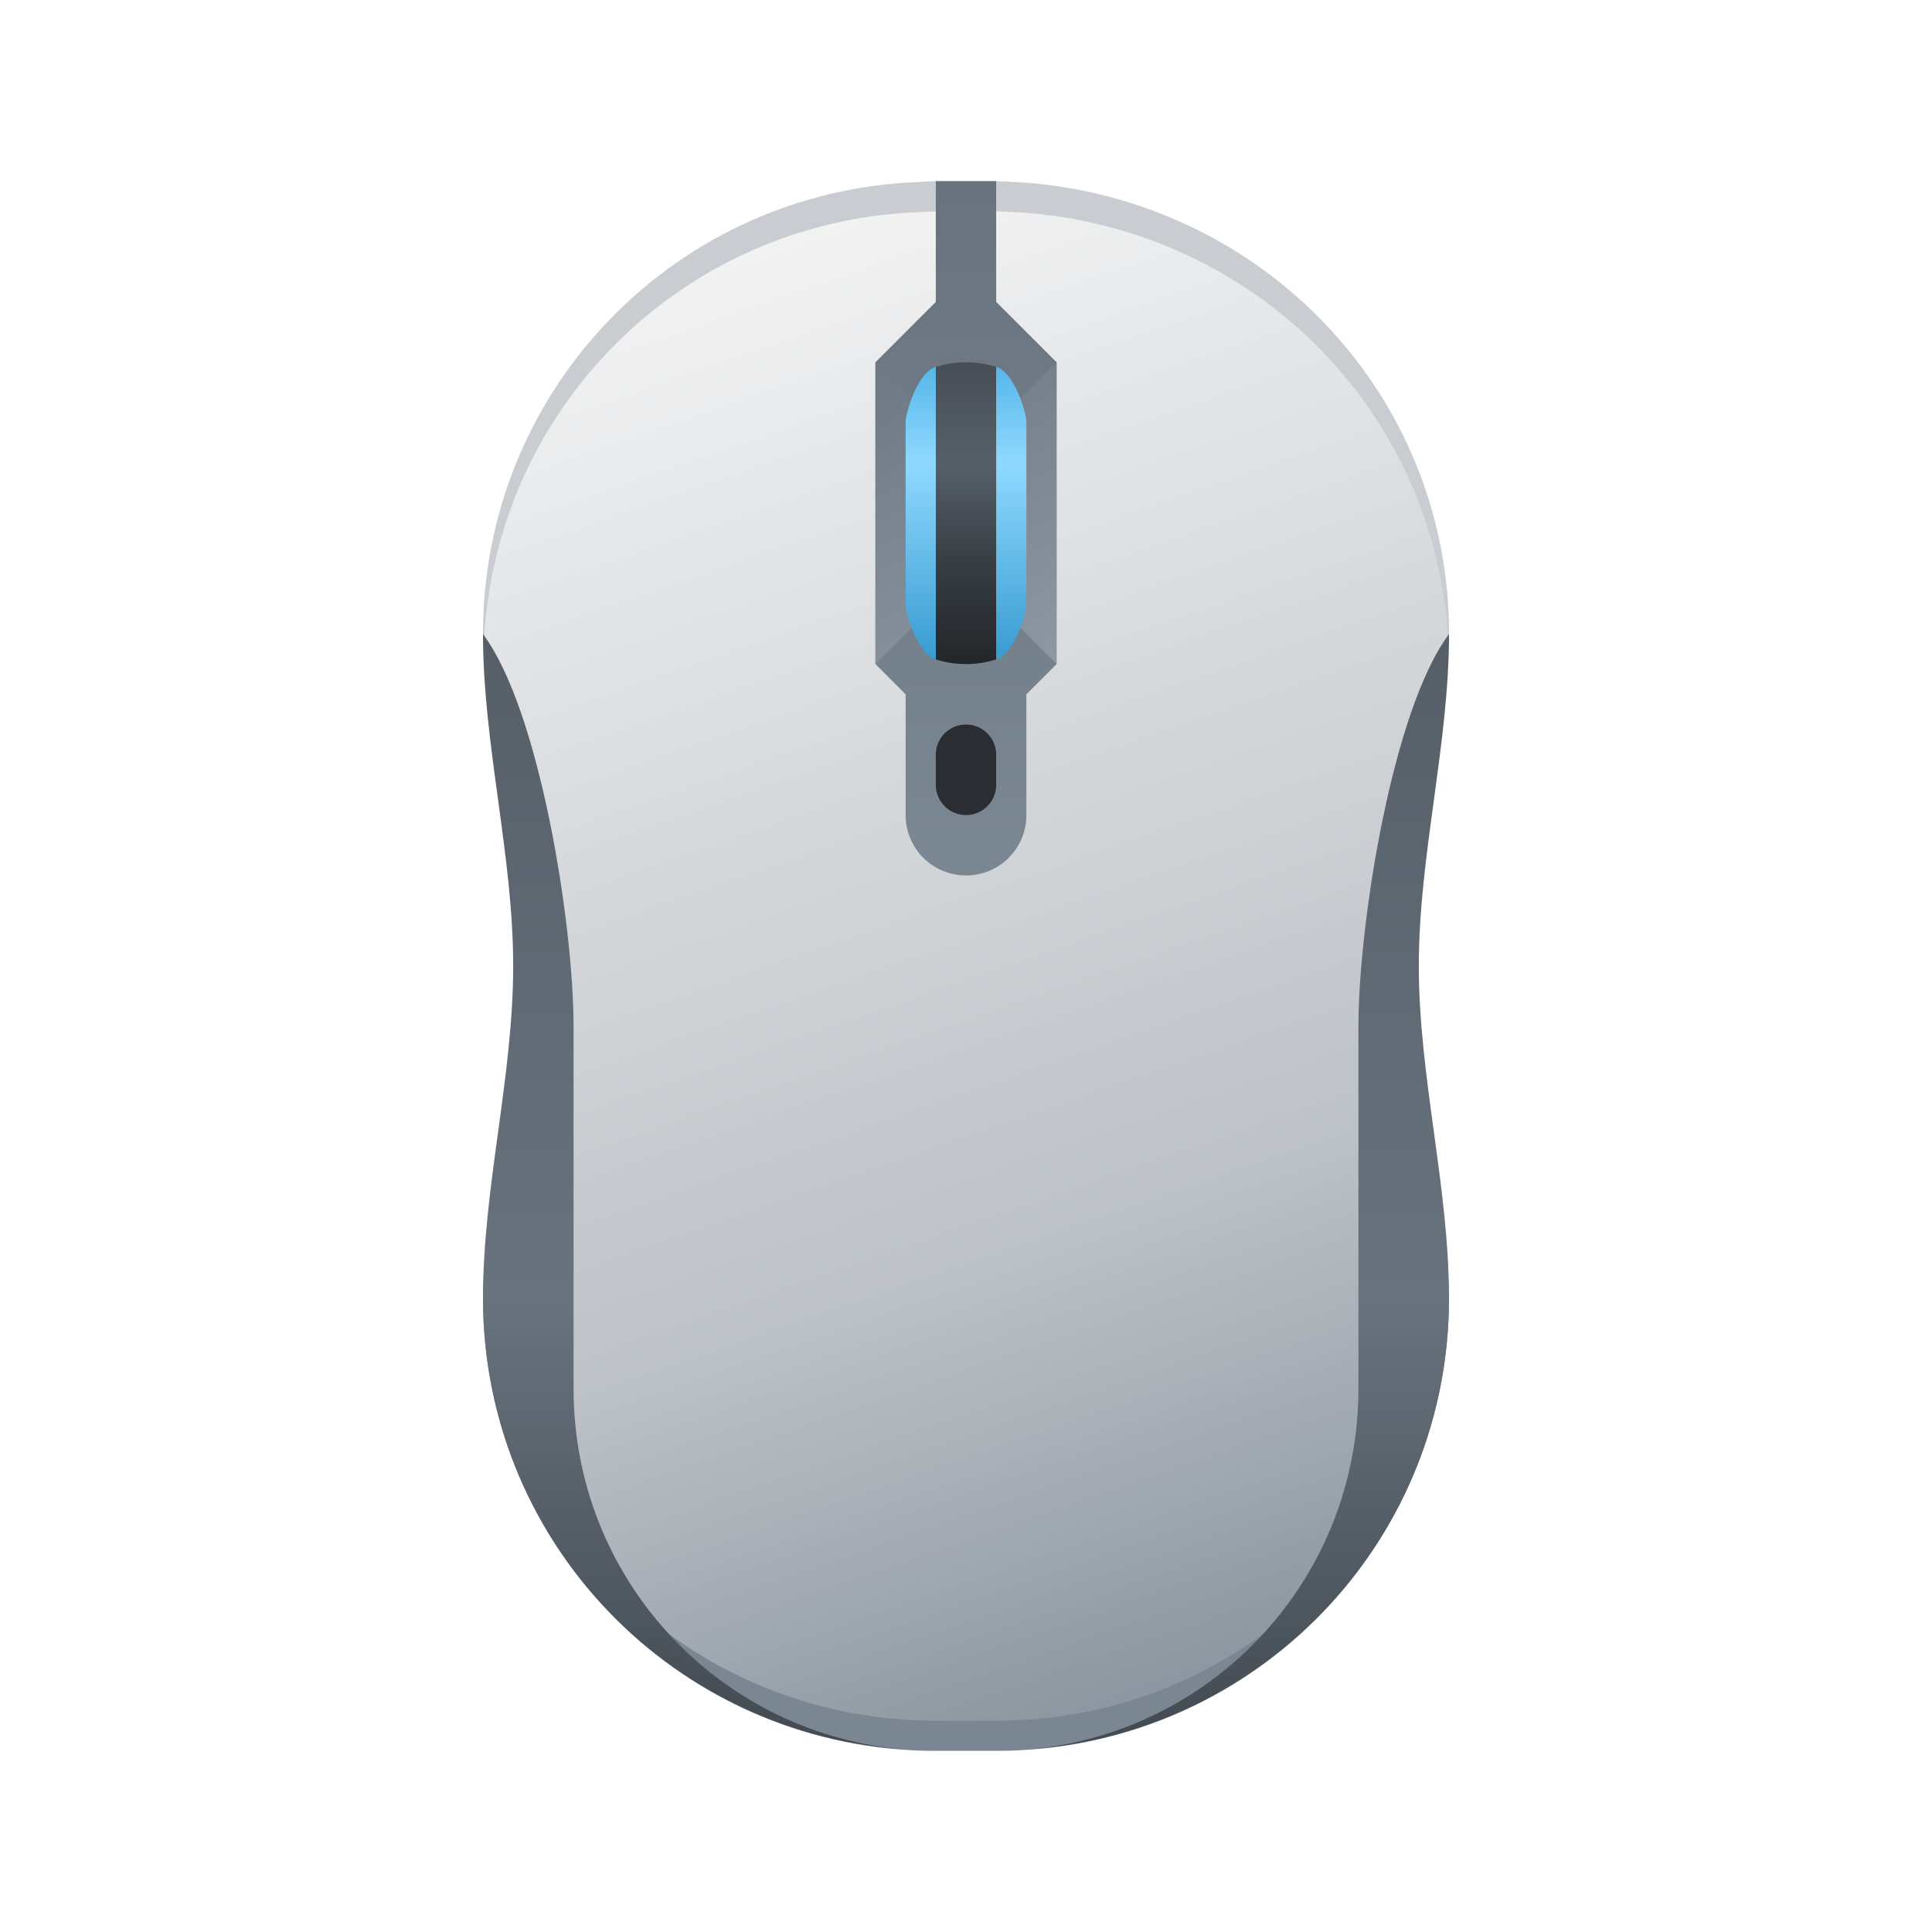
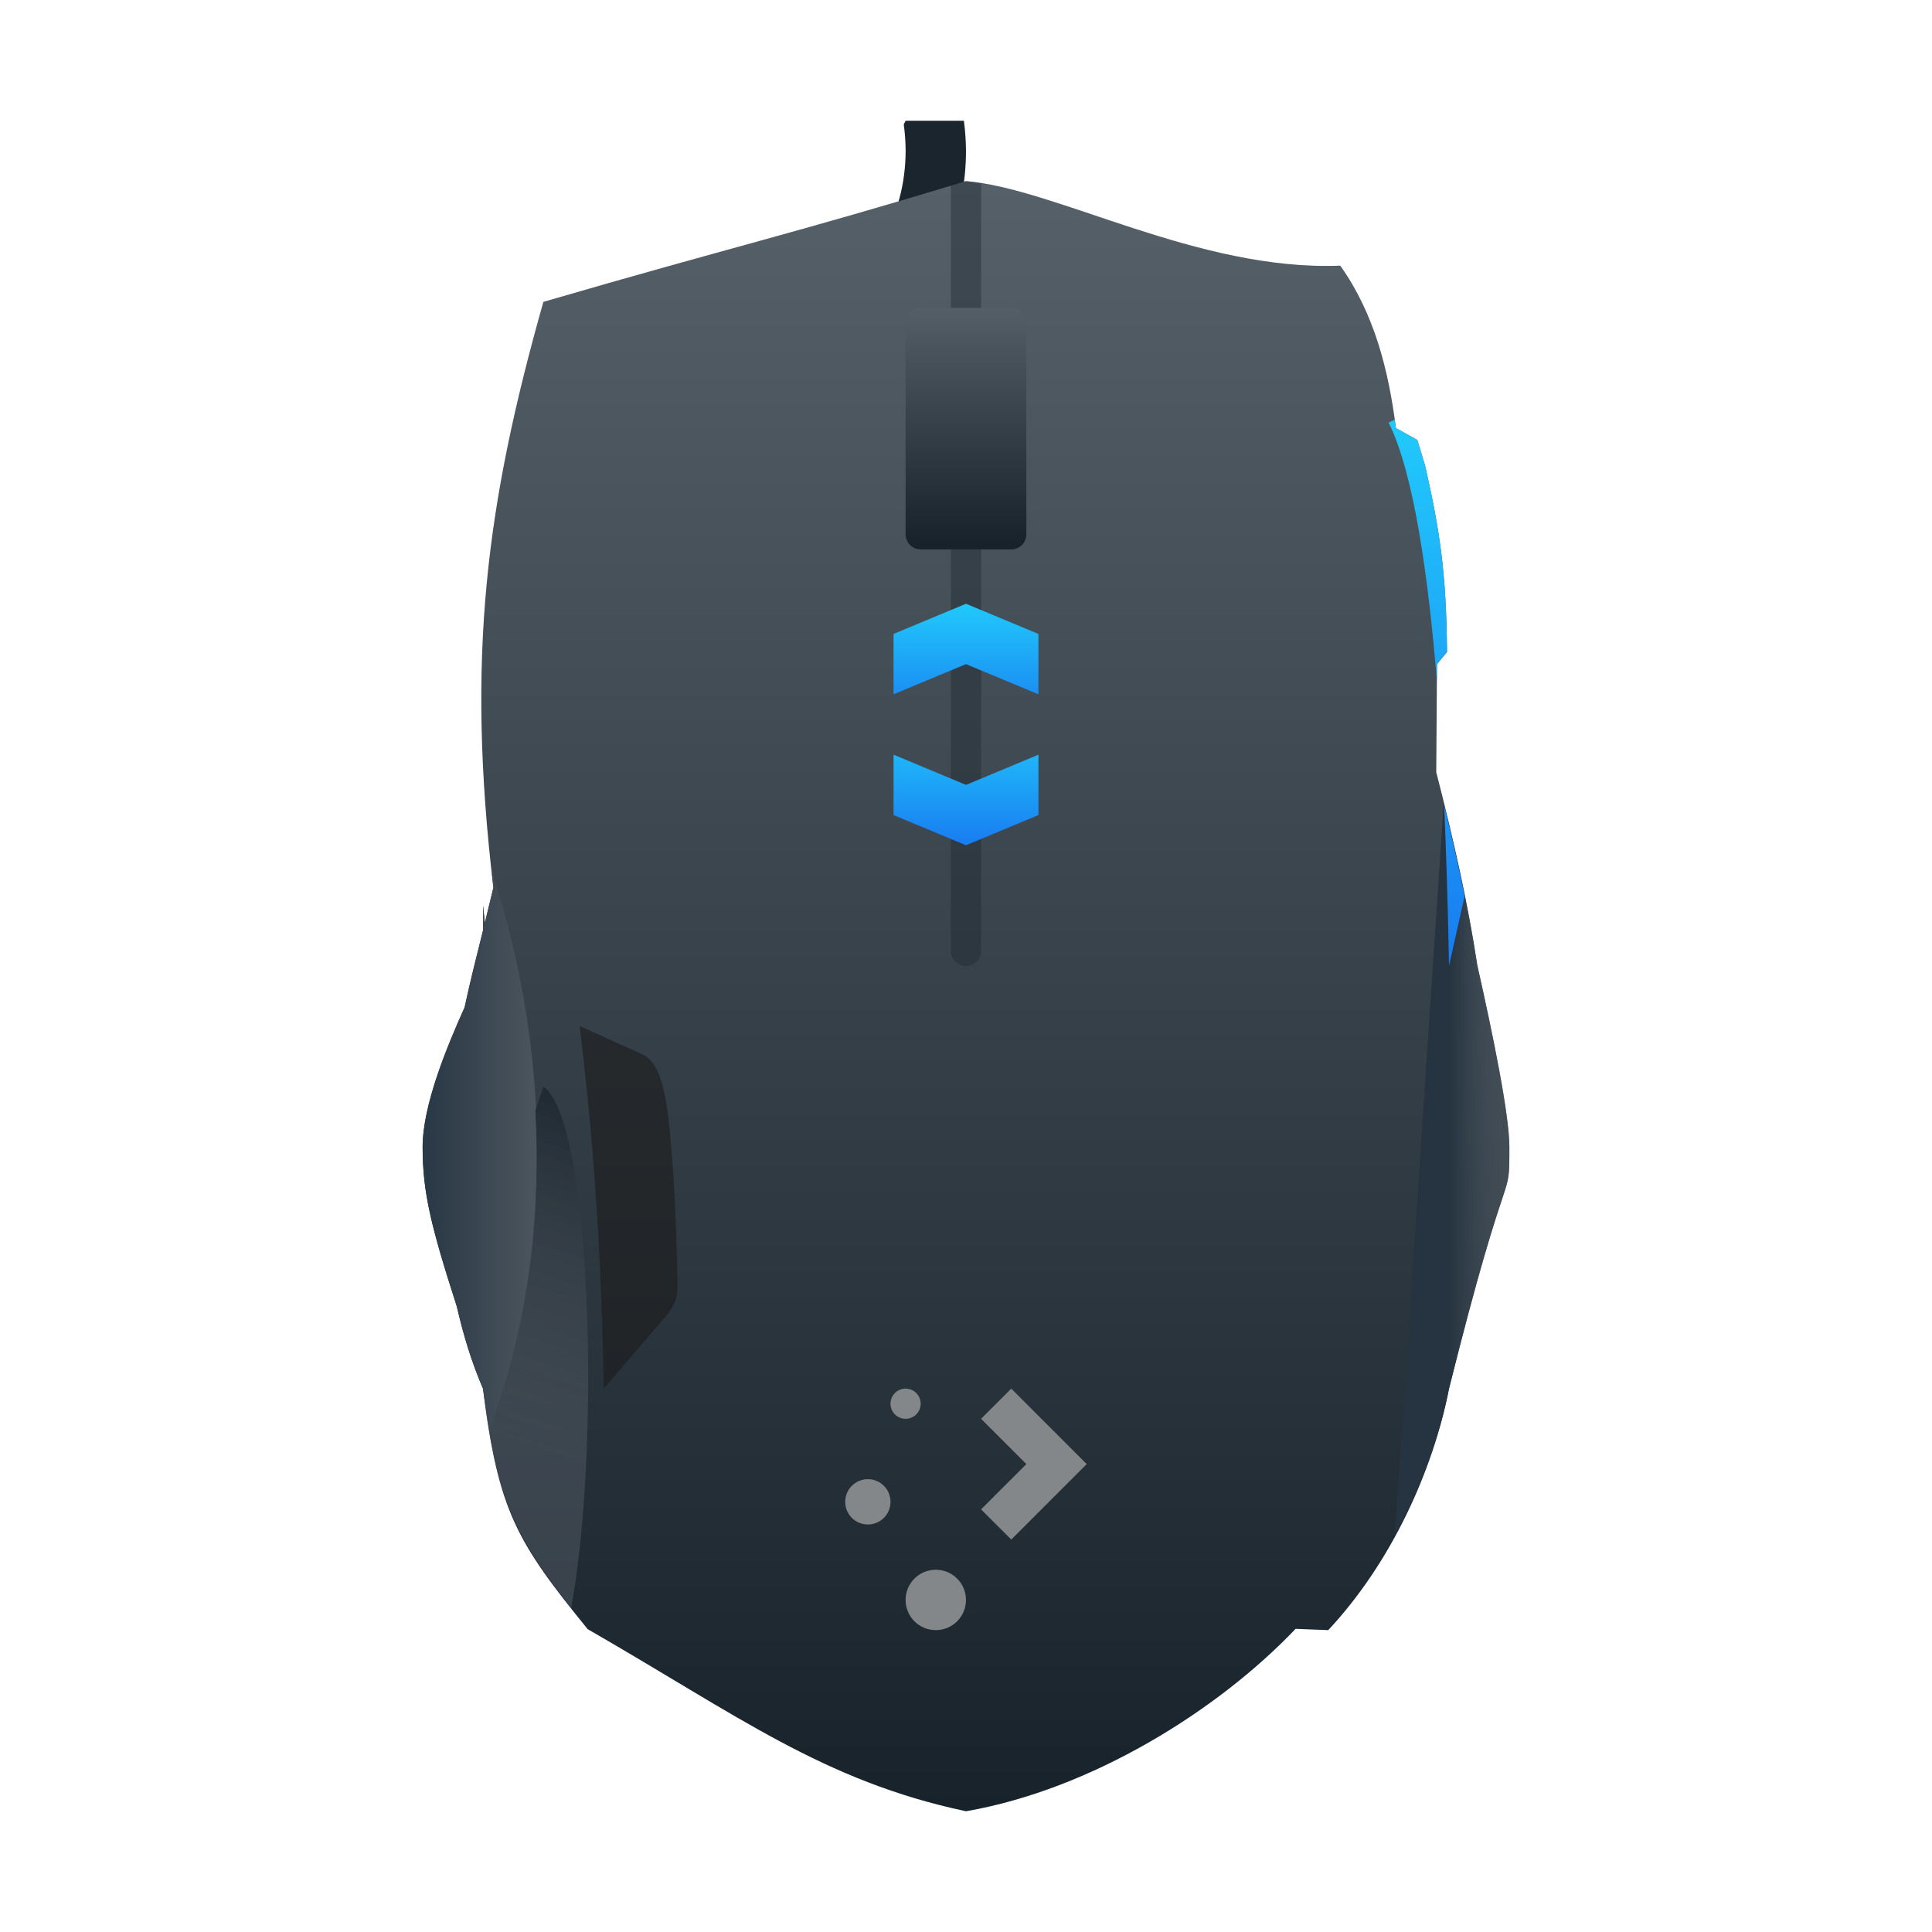
- <svg xmlns="http://www.w3.org/2000/svg" viewBox="0 0 64 64">
-   <linearGradient id="a" gradientUnits="userSpaceOnUse" x1="41" x2="23" y1="58" y2="6">
-     <stop offset="0" stop-color="#848f9a" />
-     <stop offset=".333" stop-color="#bdc2c7" />
-     <stop offset="1" stop-color="#f6f6f6" />
-   </linearGradient>
-   <linearGradient id="b" gradientTransform="matrix(-1 0 0 1 -25 0)" gradientUnits="userSpaceOnUse" x1="-55" x2="-55" y1="12" y2="22">
-     <stop offset="0" stop-color="#54b5e8" />
-     <stop offset=".333" stop-color="#8fd9ff" />
-     <stop offset="1" stop-color="#369acf" />
-   </linearGradient>
-   <linearGradient id="c" gradientTransform="matrix(-1 0 0 1 -25 0)" gradientUnits="userSpaceOnUse" x1="-60" x2="-54" y1="22" y2="12">
-     <stop offset="0" stop-color="#8e98a2" />
-     <stop offset="1" stop-color="#6c7884" />
-   </linearGradient>
-   <linearGradient id="d" gradientUnits="userSpaceOnUse" x1="32" x2="32" y1="6" y2="28">
-     <stop offset="0" stop-color="#68737e" />
-     <stop offset="1" stop-color="#7a8692" />
-   </linearGradient>
-   <linearGradient id="e" gradientTransform="matrix(-1 0 0 1 -25 0)" gradientUnits="userSpaceOnUse" x1="-55" x2="-55" y1="22" y2="12">
-     <stop offset="0" stop-color="#232629" />
-     <stop offset=".333" stop-color="#373d43" />
-     <stop offset=".667" stop-color="#565f68" />
-     <stop offset="1" stop-color="#474e55" />
-   </linearGradient>
-   <linearGradient id="f" gradientUnits="userSpaceOnUse" x1="21.006" x2="21" y1="21.006" y2="58">
-     <stop offset="0" stop-color="#565f68" />
-     <stop offset=".595" stop-color="#68737e" />
-     <stop offset="1" stop-color="#424950" />
-   </linearGradient>
-   <path d="m31 6.5s-.81.038-1 .051c-7.838.514-14 6.477-14 14.45 0 0 2 7.333 2 11s-1 7.318-1 11c0 8.31 5.69 14.5 14 14.5h2c8.31 0 14-6.19 14-14.5 0-3.682-1-7.333-1-11s2-7.318 2-11c0-7.972-6.17-13.826-14-14.45-.221-.018-1-.051-1-.051v5.5h-2z" fill="url(#a)" fill-rule="evenodd" />
-   <path d="m31 6s-.81.038-1 .051c-7.838.514-14 6.977-14 14.949 0 .201.014.402.02.604.202-7.787 6.274-14.048 13.98-14.553.19-.012 1-.051 1-.051h2s.779.033 1 .051c7.699.613 13.779 6.77 13.98 14.555.006-.202.02-.403.02-.605 0-7.972-6.17-14.326-14-14.949-.221-.018-1-.051-1-.051z" fill="#c9cdd1" />
-   <path d="m31 6v4l-2 2v10l1 1v4c0 1.108.892 2 2 2s2-.892 2-2v-4l1-1v-10l-2-2v-4z" fill="url(#d)" />
-   <path d="m16.02 42.381c-.006.206-.02.412-.02.619 0 8.31 6.69 15 15 15h2c8.31 0 15-6.69 15-15 0-.207-.014-.413-.02-.619-.203 8.131-6.799 14.619-14.98 14.619h-2c-8.181 0-14.778-6.488-14.98-14.619z" fill="#7a8692" fill-rule="evenodd" />
-   <path d="m35 12v10l-2-2v-6zm-6 0 2 2v6l-2 2z" fill="url(#c)" />
-   <g fill-rule="evenodd">
-     <rect fill="#2a2e32" height="3" rx="1" width="2" x="31" y="24" />
-     <path d="m32 12c.373 0 .702.064 1 .152v9.695c-.298.088-.627.152-1 .152s-.702-.064-1-.152v-9.695c.298-.088.627-.152 1-.152z" fill="url(#e)" />
-     <path d="m33 12.152c.588.174 1 1.48 1 1.848v6c0 .368-.412 1.674-1 1.848zm-2 0v9.695c-.588-.174-1-1.48-1-1.848v-6c0-.368.412-1.674 1-1.848z" fill="url(#b)" />
-     <path d="m16 21.006c.001 3.68 1 7.314 1 10.994s-.999 7.314-1 10.994v.006c0 7.894 6.041 14.314 13.77 14.938-6.066-.612-10.77-5.705-10.77-11.938v-12c0-3.384-1.123-10.49-3-12.994zm32 0c-1.877 2.505-3 9.61-3 12.994v12c0 6.232-4.704 11.325-10.77 11.938 7.728-.624 13.77-7.043 13.77-14.938v-.006c-.001-3.68-1-7.314-1-10.994s.999-7.314 1-10.994z" fill="url(#f)" stroke-width="1" />
+ <svg xmlns="http://www.w3.org/2000/svg" xmlns:xlink="http://www.w3.org/1999/xlink" width="32" version="1.1" height="32">
+   <defs id="defs5455">
+     <linearGradient id="linearGradient4369">
+       <stop style="stop-color:#253440" id="stop4371" />
+       <stop offset="1" style="stop-color:#566069;stop-opacity:0.463" id="stop4373" />
+     </linearGradient>
+     <linearGradient id="linearGradient4355">
+       <stop style="stop-color:#283845" id="stop4357" />
+       <stop offset="1" style="stop-color:#4e575f" id="stop4359" />
+     </linearGradient>
+     <linearGradient id="linearGradient4341">
+       <stop style="stop-color:#18222a" id="stop4343" />
+       <stop offset="1" style="stop-color:#566069;stop-opacity:0.463" id="stop4345" />
+     </linearGradient>
+     <linearGradient id="linearGradient4191">
+       <stop style="stop-color:#18222a" id="stop4193" />
+       <stop offset="1" style="stop-color:#566069" id="stop4195" />
+     </linearGradient>
+     <linearGradient id="linearGradient4303">
+       <stop style="stop-color:#197cf1" id="stop4305" />
+       <stop offset="1" style="stop-color:#21c9fb" id="stop4307" />
+     </linearGradient>
+     <linearGradient xlink:href="#linearGradient4191" id="linearGradient4313" y1="30" y2="3" x2="0" gradientUnits="userSpaceOnUse" />
+     <linearGradient xlink:href="#linearGradient4303" id="linearGradient4335" y1="14" y2="12" x2="0" gradientUnits="userSpaceOnUse" />
+     <linearGradient xlink:href="#linearGradient4303" id="linearGradient4337" y1="527.798" y2="525.798" x2="0" gradientUnits="userSpaceOnUse" />
+     <linearGradient xlink:href="#linearGradient4341" id="linearGradient4339" y1="18" x1="11" y2="24" x2="9" gradientUnits="userSpaceOnUse" />
+     <linearGradient xlink:href="#linearGradient4355" id="linearGradient4353" x1="7" x2="9" gradientUnits="userSpaceOnUse" />
+     <linearGradient xlink:href="#linearGradient4369" id="linearGradient4367" x1="24" x2="25" gradientUnits="userSpaceOnUse" />
+     <linearGradient xlink:href="#linearGradient4191" id="linearGradient4467" y1="524.798" y2="520.798" x2="0" gradientUnits="userSpaceOnUse" />
+     <linearGradient xlink:href="#linearGradient4303" id="linearGradient4483" y1="16" y2="7" gradientUnits="userSpaceOnUse" x2="0" />
+   </defs>
+   <g id="g4283" transform="matrix(1 0 0 1 -384.5714 -515.798)">
+     <path style="fill:#1b252d" id="path4296" d="M 15 2 L 14.969 2.062 A 2 2.5 0 0 1 15 2.5 A 2 2.5 0 0 1 14.598 4 L 15.707 4 A 3 3.5 0 0 0 16 2.5 A 3 3.5 0 0 0 15.965 2 L 15 2 z " transform="matrix(1 0 0 1 384.5714 515.798)" />
+     <path style="fill:url(#linearGradient4313);fill-rule:evenodd" id="path4289" d="M 16 3 C 13.112 3.878 12.08 4.102 9 5 C 8.056 8.339 7.717 10.87 8.172 14.703 C 8.125 14.888 8.079 15.093 8.031 15.283 L 8 15 L 8 15.412 C 7.895 15.831 7.79 16.245 7.695 16.686 C 7.401 17.339 7 18.305 7 19 C 7 19.752 7.14 20.314 7.566 21.639 C 7.671 22.092 7.803 22.545 8 23 C 8.25 25.023 8.557 25.537 9.734 26.984 C 12.23 28.419 13.635 29.498 16 30 C 18.083 29.638 20.177 28.326 21.459 26.979 L 22 27 C 23.045 25.882 23.738 24.355 24 23 C 25 19 25 20 25 19 C 25 18.468 24.734 17.166 24.469 15.99 C 24.314 14.967 24.083 13.928 23.789 12.791 L 23.801 11 L 23.967 10.799 C 23.956 9.481 23.846 8.778 23.605 7.715 L 23.475 7.287 L 23.121 7.09 C 23 6.136 22.764 5.194 22.199 4.4 C 19.84 4.494 17.485 3.119 16 3 z " transform="matrix(1 0 0 1 384.5714 515.798)" />
+     <path style="fill:#1a1a1a;opacity:0.6;fill-rule:evenodd" id="path4268" d="m 394.571,538.798 0.6,-0.7 0.3,-0.35 0.15,-0.175 c 0.205,-0.263 0.172,-0.4 0.172,-0.625 -0.01,-0.359 -0.02,-0.676 -0.032,-0.965 -0.012,-0.289 -0.026,-0.55 -0.042,-0.795 -0.017,-0.245 -0.036,-0.475 -0.06,-0.702 -0.068,-0.764 -0.216,-1.116 -0.437,-1.22 l -0.35,-0.158 -0.35,-0.158 -0.35,-0.158 c 0.241,1.938 0.367,3.945 0.4,6.007 z" />
+     <path style="fill:url(#linearGradient4353);fill-rule:evenodd" id="path4270" d="M 8.146 14.449 C 8.155 14.534 8.161 14.615 8.172 14.703 C 8.125 14.888 8.079 15.093 8.031 15.283 L 8 15 L 8 15.412 C 7.895 15.831 7.79 16.245 7.695 16.686 C 7.401 17.339 7 18.305 7 19 C 7 19.752 7.14 20.314 7.566 21.639 C 7.671 22.092 7.803 22.545 8 23 C 8.033 23.27 8.074 23.468 8.113 23.68 C 9.666 19.442 8.503 15.485 8.146 14.449 z " transform="matrix(1 0 0 1 384.5714 515.798)" />
+     <path style="fill:url(#linearGradient4367);fill-rule:evenodd" id="path4278" d="M 23.912 13.309 L 23.105 25.414 C 23.533 24.624 23.848 23.787 24 23 C 25 19 25 20 25 19 C 25 18.468 24.734 17.166 24.469 15.99 C 24.338 15.128 24.143 14.242 23.912 13.309 z " transform="matrix(1 0 0 1 384.5714 515.798)" />
+     <path style="fill:url(#linearGradient4339);fill-rule:evenodd" id="path4283" d="M 9 18 L 8.867 18.396 C 8.946 19.947 8.811 21.777 8.113 23.68 C 8.074 23.468 8.033 23.27 8 23 C 8.227 24.835 8.534 25.457 9.461 26.631 C 9.95 23.981 9.804 18.541 9 18 z " transform="matrix(1 0 0 1 384.5714 515.798)" />
+     <path style="fill:#1b252d;fill-opacity:0.384" id="rect4375" d="M 16 3 C 15.895 3.032 15.851 3.042 15.75 3.072 L 15.75 15.75 C 15.75 15.889 15.861 16 16 16 C 16.139 16 16.25 15.889 16.25 15.75 L 16.25 3.041 C 16.167 3.028 16.078 3.006 16 3 z " transform="matrix(1 0 0 1 384.5714 515.798)" />
+     <path style="fill:url(#linearGradient4335);fill-rule:evenodd" id="path4261" d="m 14.8,12.5 0,1 1.2,0.5 1.2,-0.5 0,-1 L 16,13 Z" transform="matrix(1 0 0 1 384.5714 515.798)" />
+     <path style="fill:url(#linearGradient4337);fill-rule:evenodd" id="path4266" d="m 399.371,527.298 0,-1 1.2,-0.5 1.2,0.5 0,1 -1.2,-0.5 z" />
+     <rect width="2" x="399.571" y="520.898" rx="0.25" height="4" style="fill:url(#linearGradient4467)" id="rect4380" />
+     <path style="fill:url(#linearGradient4483);fill-rule:evenodd" id="path4481" d="M 23.098 6.951 L 23 7 C 23.42 7.84 23.658 9.562 23.799 11.277 L 23.801 11 L 23.967 10.799 C 23.956 9.481 23.846 8.778 23.605 7.715 L 23.475 7.287 L 23.121 7.09 C 23.115 7.043 23.104 6.998 23.098 6.951 z M 23.92 13.34 C 23.982 14.791 24 16 24 16 L 24.258 14.844 C 24.161 14.358 24.047 13.854 23.92 13.34 z " transform="matrix(1 0 0 1 384.5714 515.798)" />
+     <path style="fill:#83878a" id="rect4119" d="m 399.571,538.798 c -0.139,0 -0.25,0.112 -0.25,0.25 0,0.139 0.112,0.25 0.25,0.25 0.139,0 0.25,-0.112 0.25,-0.25 0,-0.139 -0.112,-0.25 -0.25,-0.25 z m 1.75,0 -0.5,0.5 0.75,0.75 -0.25,0.25 -0.25,0.25 -0.25,0.25 0.5,0.5 0.25,-0.25 0.25,-0.25 0.25,-0.25 0.5,-0.5 z m -2.375,1.5 c -0.208,0 -0.375,0.167 -0.375,0.375 0,0.208 0.167,0.375 0.375,0.375 0.208,0 0.375,-0.167 0.375,-0.375 0,-0.208 -0.167,-0.375 -0.375,-0.375 z m 1.125,1.5 c -0.277,0 -0.5,0.223 -0.5,0.5 0,0.277 0.223,0.5 0.5,0.5 0.277,0 0.5,-0.223 0.5,-0.5 0,-0.277 -0.223,-0.5 -0.5,-0.5 z" />
  </g>
</svg>
